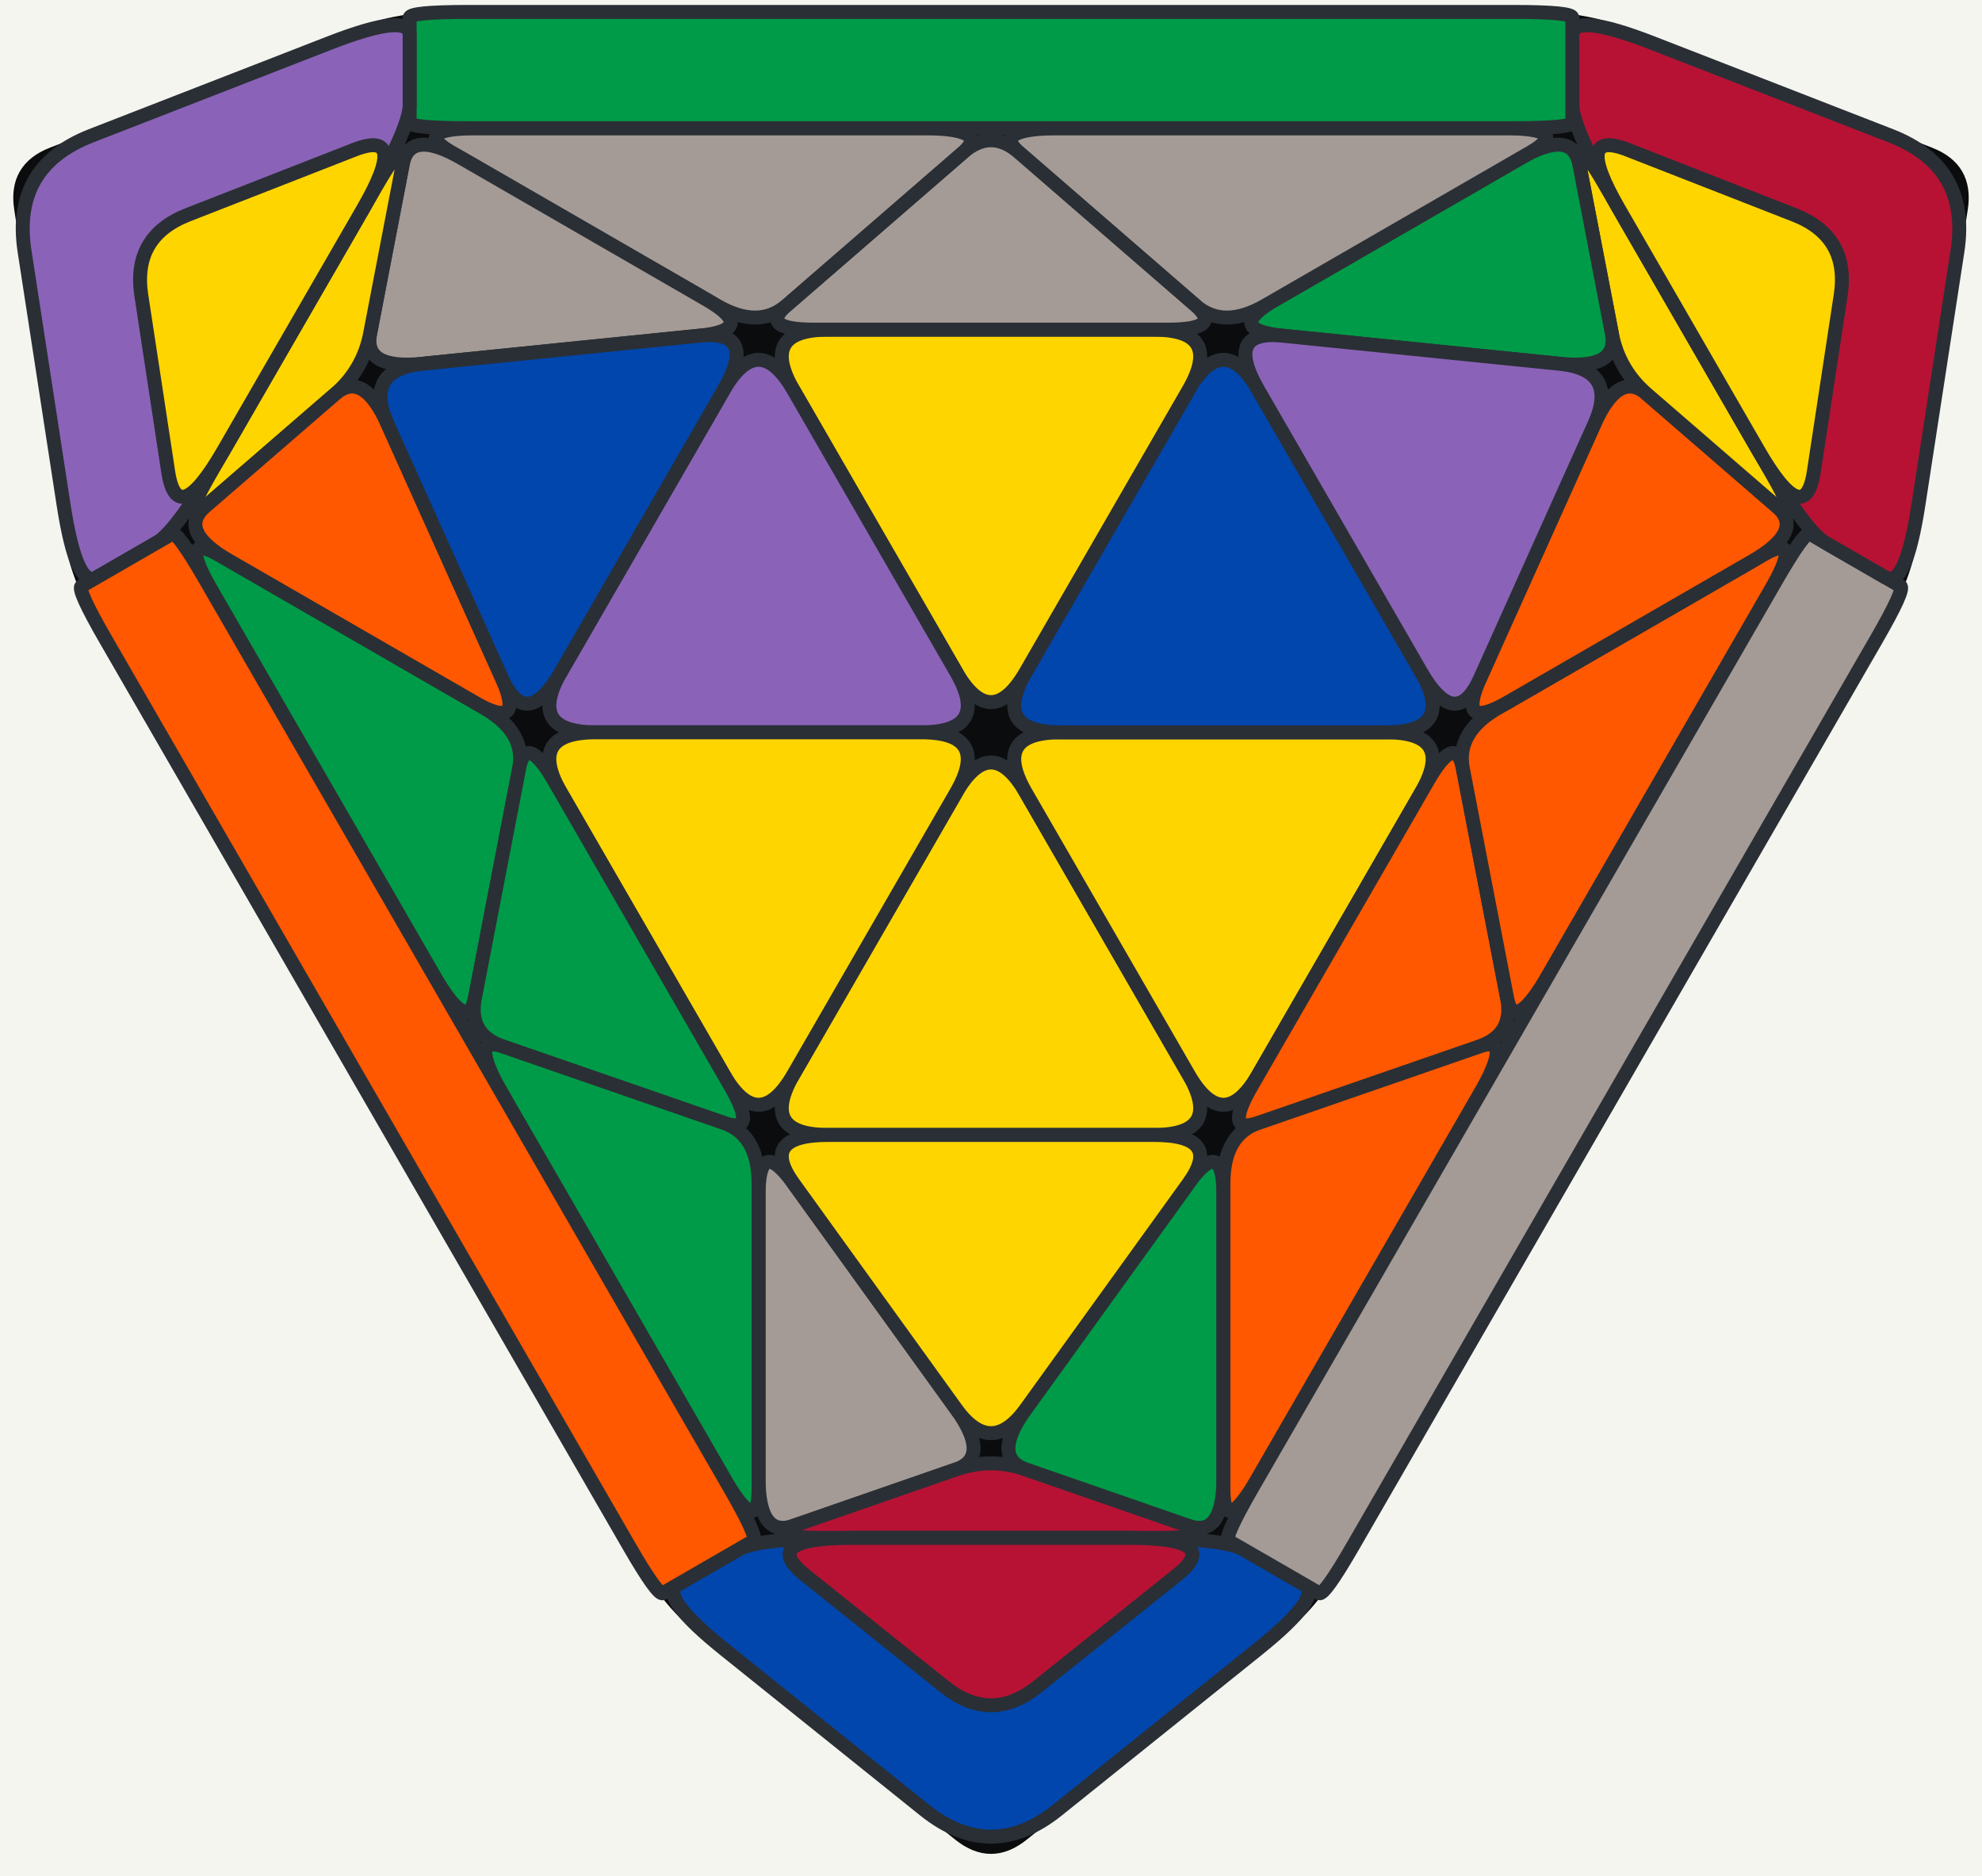
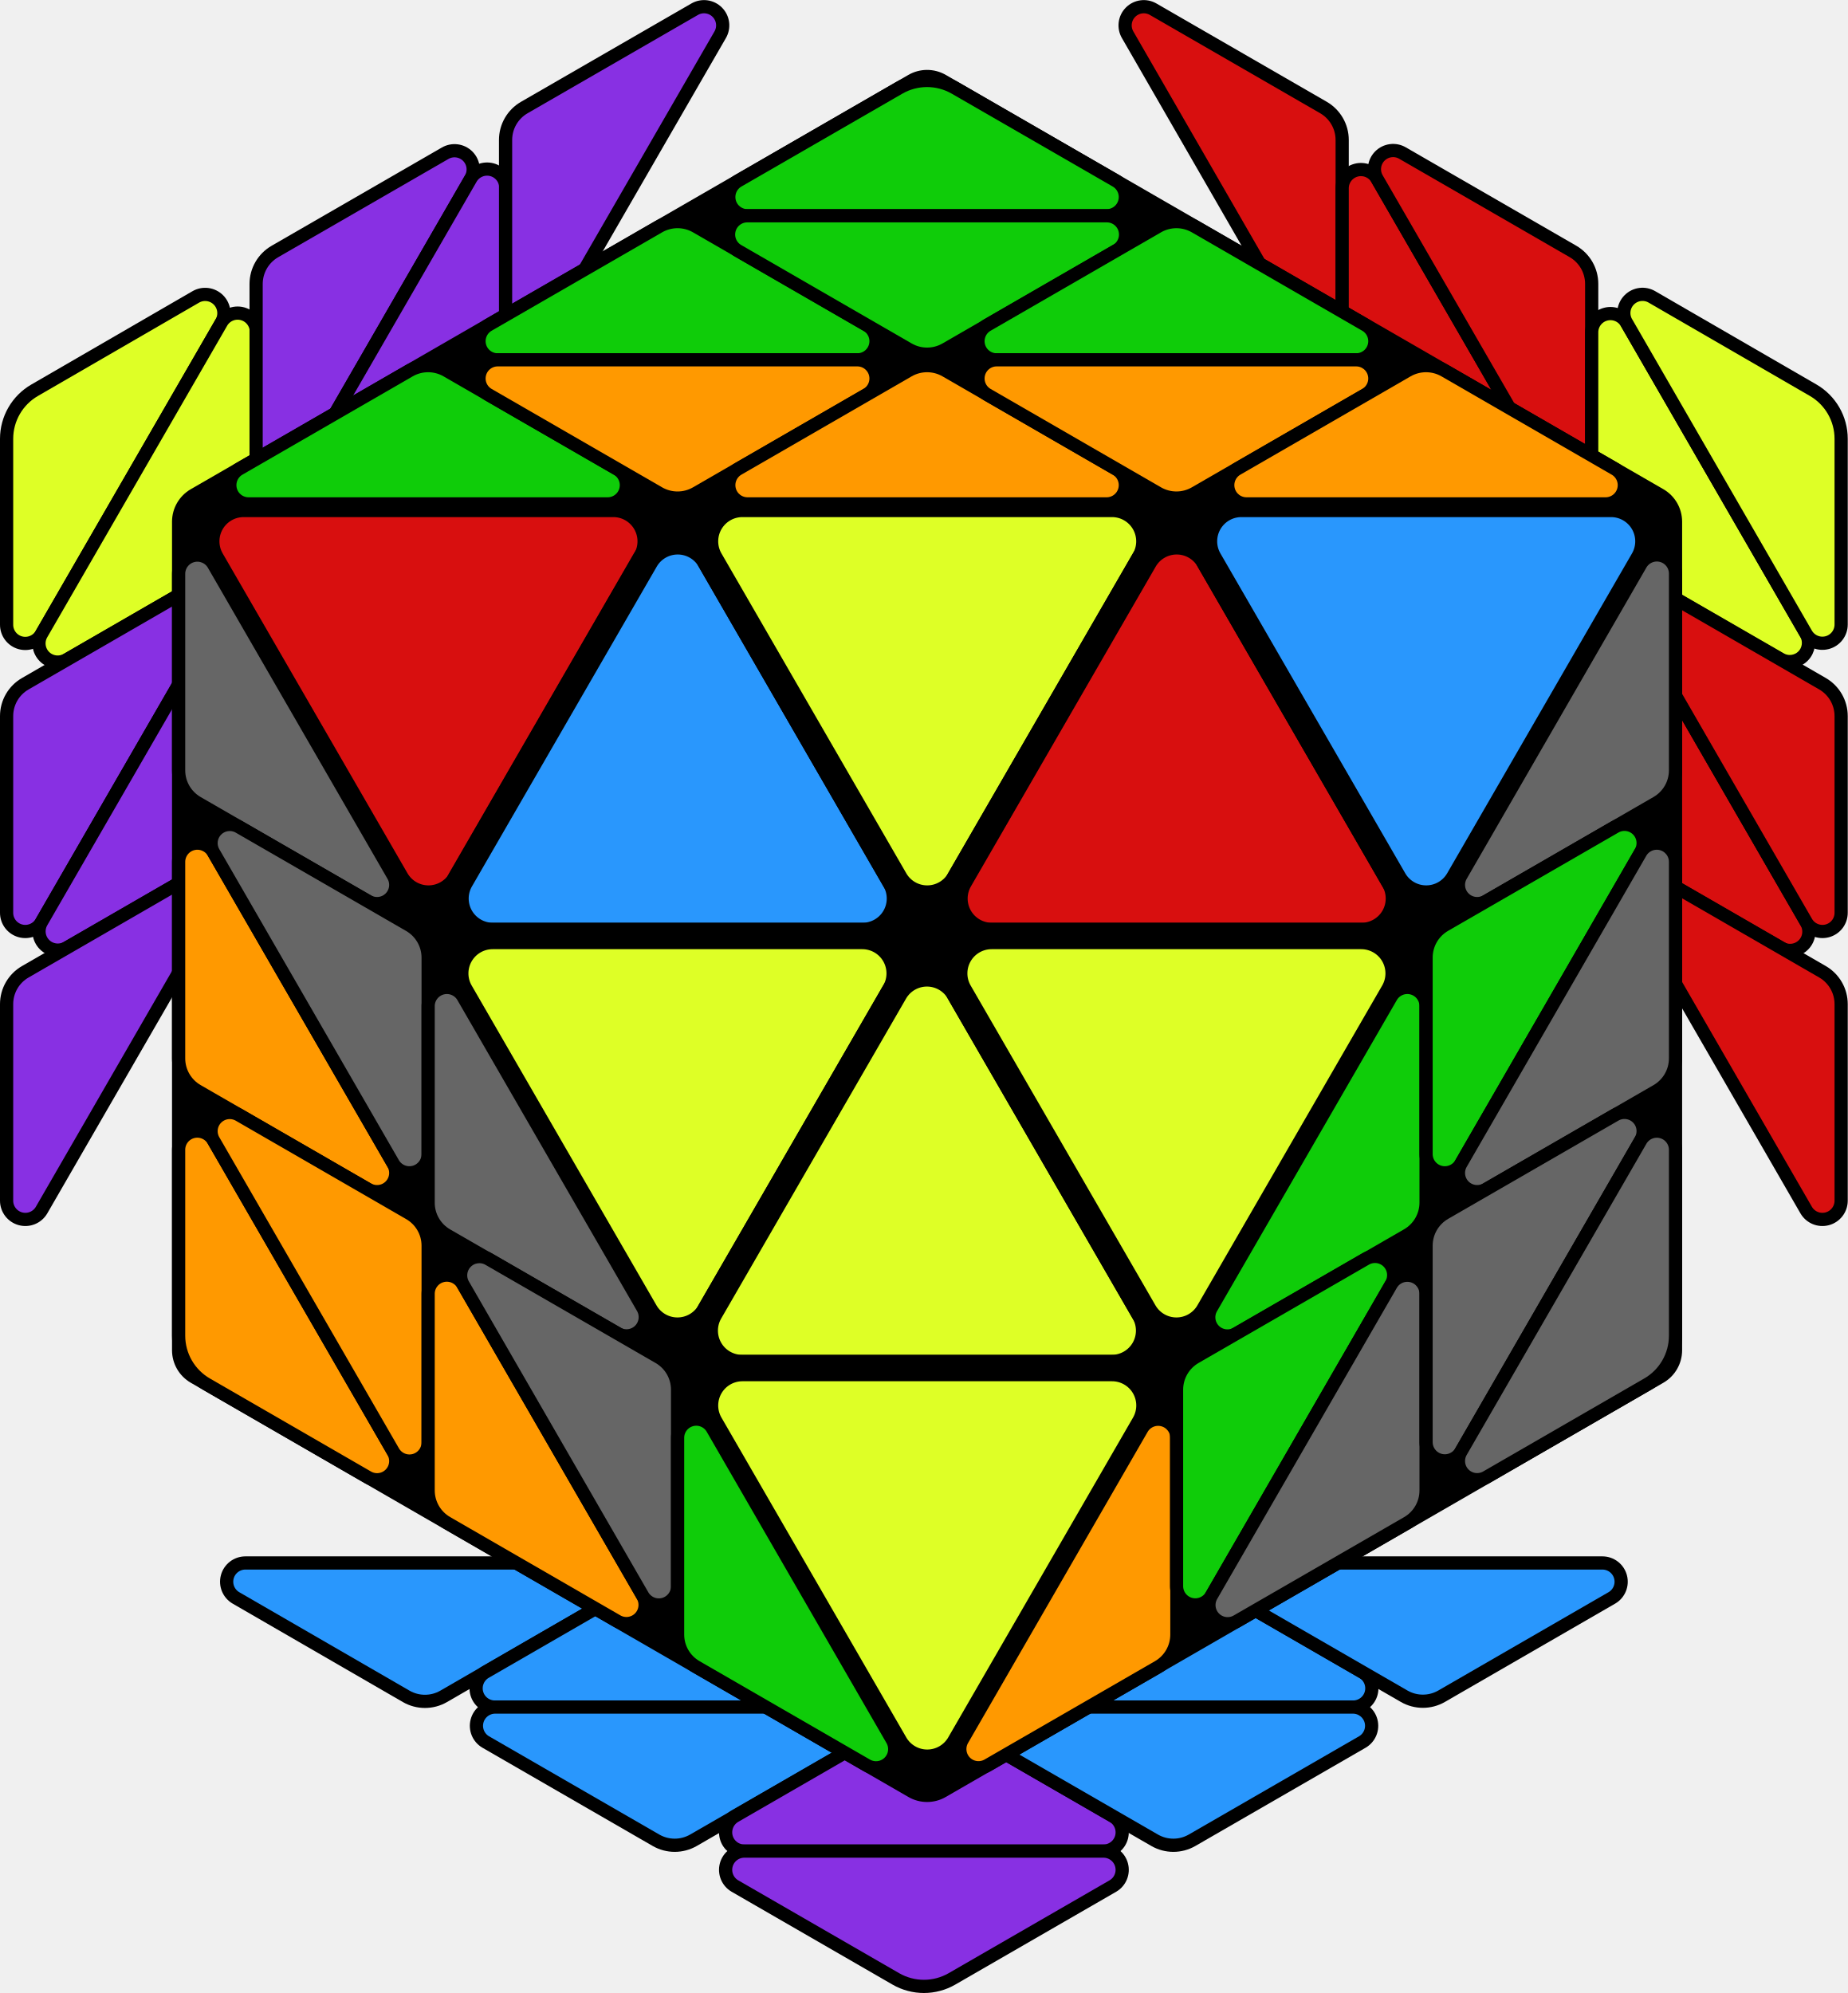
- <svg xmlns="http://www.w3.org/2000/svg" viewBox="-12.79 -9.45 25.58 24.2" role="img" aria-label="TCP B3 Triangle combination and permutation, FTO 2-Look L3T case diagram">
-   <rect x="-14.79" y="-11.45" width="29.58" height="28.2" fill="#f5f5f0" rx="2.5" />
-   <path d="M-3.869 11.491L-0.430 14.251Q0.000 14.596,0.430 14.251L3.869 11.491 L0.430 14.251L3.869 11.491Q4.299 11.146,5.049 9.847L11.052 -0.550 L5.049 9.847L11.052 -0.550Q11.802 -1.850,11.886 -2.395L12.557 -6.753 L11.886 -2.395L12.557 -6.753Q12.641 -7.298,12.127 -7.498L8.017 -9.096 L12.127 -7.498L8.017 -9.096Q7.503 -9.296,6.003 -9.296L-6.003 -9.296 L6.003 -9.296L-6.003 -9.296Q-7.503 -9.296,-8.017 -9.096L-12.127 -7.498 L-8.017 -9.096L-12.127 -7.498Q-12.641 -7.298,-12.557 -6.753L-11.886 -2.395 L-12.557 -6.753L-11.886 -2.395Q-11.802 -1.850,-11.052 -0.550L-5.049 9.847 L-11.052 -0.550L-5.049 9.847Q-4.299 11.146,-3.869 11.491L-0.430 14.251Z" fill="#0b0c0e" stroke="#0b0c0e" stroke-width="0.1" stroke-linejoin="round" />
-   <path d="M-0.450 0.779L-2.550 4.417Q-3.000 5.196,-2.100 5.196L2.100 5.196 L-2.100 5.196L2.100 5.196Q3.000 5.196,2.550 4.417L0.450 0.779 L2.550 4.417L0.450 0.779Q0.000 0.000,-0.450 0.779L-2.550 4.417Z" fill="#ffd500" stroke="#2a2f35" stroke-width="0.18" stroke-linejoin="round" />
-   <path d="M-3.000 5.976L-3.000 9.616Q-3.000 10.396,-2.550 10.240L-0.450 9.512 L-2.550 10.240L-0.450 9.512Q0.000 9.356,-0.450 8.732L-2.550 5.820 L-0.450 8.732L-2.550 5.820Q-3.000 5.196,-3.000 5.976L-3.000 9.616Z" fill="#a49b96" stroke="#2a2f35" stroke-width="0.18" stroke-linejoin="round" />
-   <path d="M-2.100 10.396L2.100 10.396Q3.000 10.396,2.550 10.240L0.450 9.512 L2.550 10.240L0.450 9.512Q0.000 9.356,-0.450 9.512L-2.550 10.240 L-0.450 9.512L-2.550 10.240Q-3.000 10.396,-2.100 10.396L2.100 10.396Z" fill="#b71234" stroke="#2a2f35" stroke-width="0.18" stroke-linejoin="round" />
-   <path d="M3.000 9.616L3.000 5.976Q3.000 5.196,2.550 5.820L0.450 8.732 L2.550 5.820L0.450 8.732Q0.000 9.356,0.450 9.512L2.550 10.240 L0.450 9.512L2.550 10.240Q3.000 10.396,3.000 9.616L3.000 5.976Z" fill="#009b48" stroke="#2a2f35" stroke-width="0.18" stroke-linejoin="round" />
-   <path d="M2.100 5.196L-2.100 5.196Q-3.000 5.196,-2.550 5.820L-0.450 8.732 L-2.550 5.820L-0.450 8.732Q0.000 9.356,0.450 8.732L2.550 5.820 L0.450 8.732L2.550 5.820Q3.000 5.196,2.100 5.196L-2.100 5.196Z" fill="#ffd500" stroke="#2a2f35" stroke-width="0.18" stroke-linejoin="round" />
-   <path d="M0.450 0.779L2.550 4.417Q3.000 5.196,3.450 4.417L5.550 0.779 L3.450 4.417L5.550 0.779Q6.000 0.000,5.100 0.000L0.900 0.000 L5.100 0.000L0.900 0.000Q0.000 0.000,0.450 0.779L2.550 4.417Z" fill="#ffd500" stroke="#2a2f35" stroke-width="0.18" stroke-linejoin="round" />
-   <path d="M3.000 5.820L3.000 9.772Q3.000 10.396,3.450 9.616L6.301 4.678 L3.450 9.616L6.301 4.678Q6.752 3.898,6.301 4.054L3.450 5.040 L6.301 4.054L3.450 5.040Q3.000 5.196,3.000 5.820L3.000 9.772Z" fill="#ff5800" stroke="#2a2f35" stroke-width="0.18" stroke-linejoin="round" />
-   <path d="M5.640 0.624L3.360 4.573Q3.000 5.196,3.450 5.040L6.301 4.054 L3.450 5.040L6.301 4.054Q6.752 3.898,6.661 3.430L6.090 0.468 L6.661 3.430L6.090 0.468Q6.000 0.000,5.640 0.624L3.360 4.573Z" fill="#ff5800" stroke="#2a2f35" stroke-width="0.18" stroke-linejoin="round" />
-   <path d="M6.090 0.468L6.661 3.430Q6.752 3.898,7.202 3.118L10.053 -1.820 L7.202 3.118L10.053 -1.820Q10.503 -2.600,9.963 -2.288L6.540 -0.312 L9.963 -2.288L6.540 -0.312Q6.000 0.000,6.090 0.468L6.661 3.430Z" fill="#ff5800" stroke="#2a2f35" stroke-width="0.18" stroke-linejoin="round" />
-   <path d="M-3.260 10.546L-4.039 10.996Q-4.299 11.146,-3.439 11.836L-0.860 13.906 L-3.439 11.836L-0.860 13.906Q0.000 14.596,0.860 13.906L3.439 11.836 L0.860 13.906L3.439 11.836Q4.299 11.146,4.039 10.996L3.260 10.546 L4.039 10.996L3.260 10.546Q3.000 10.396,1.800 10.396L-1.800 10.396 L1.800 10.396L-1.800 10.396Q-3.000 10.396,-3.260 10.546L-4.039 10.996Z" fill="#0046ad" stroke="#2a2f35" stroke-width="0.18" stroke-linejoin="round" />
-   <path d="M-2.400 10.876L-0.600 12.316Q0.000 12.796,0.600 12.316L2.400 10.876 L0.600 12.316L2.400 10.876Q3.000 10.396,1.800 10.396L-1.800 10.396 L1.800 10.396L-1.800 10.396Q-3.000 10.396,-2.400 10.876L-0.600 12.316Z" fill="#b71234" stroke="#2a2f35" stroke-width="0.18" stroke-linejoin="round" />
-   <path d="M3.065 10.434L4.234 11.109Q4.299 11.146,4.674 10.496L11.427 -1.200 L4.674 10.496L11.427 -1.200Q11.802 -1.850,11.737 -1.887L10.568 -2.562 L11.737 -1.887L10.568 -2.562Q10.503 -2.600,10.128 -1.950L3.375 9.746 L10.128 -1.950L3.375 9.746Q3.000 10.396,3.065 10.434L4.234 11.109Z" fill="#a49b96" stroke="#2a2f35" stroke-width="0.18" stroke-linejoin="round" />
-   <path d="M0.900 0.000L5.100 0.000Q6.000 0.000,5.550 -0.779L3.450 -4.417 L5.550 -0.779L3.450 -4.417Q3.000 -5.196,2.550 -4.417L0.450 -0.779 L2.550 -4.417L0.450 -0.779Q-0.000 -0.000,0.900 0.000L5.100 0.000Z" fill="#0046ad" stroke="#2a2f35" stroke-width="0.18" stroke-linejoin="round" />
-   <path d="M6.675 -0.390L9.828 -2.210Q10.503 -2.600,10.143 -2.912L8.463 -4.366 L10.143 -2.912L8.463 -4.366Q8.103 -4.678,7.787 -3.976L6.315 -0.702 L7.787 -3.976L6.315 -0.702Q6.000 0.000,6.675 -0.390L9.828 -2.210Z" fill="#ff5800" stroke="#2a2f35" stroke-width="0.18" stroke-linejoin="round" />
-   <path d="M10.053 -3.379L7.953 -7.017Q7.503 -7.796,7.593 -7.328L8.013 -5.146 L7.593 -7.328L8.013 -5.146Q8.103 -4.678,8.463 -4.366L10.143 -2.912 L8.463 -4.366L10.143 -2.912Q10.503 -2.600,10.053 -3.379L7.953 -7.017Z" fill="#ffd500" stroke="#2a2f35" stroke-width="0.18" stroke-linejoin="round" />
-   <path d="M6.828 -7.406L3.675 -5.586Q3.000 -5.196,3.765 -5.118L7.337 -4.756 L3.765 -5.118L7.337 -4.756Q8.103 -4.678,8.013 -5.146L7.593 -7.328 L8.013 -5.146L7.593 -7.328Q7.503 -7.796,6.828 -7.406L3.675 -5.586Z" fill="#009b48" stroke="#2a2f35" stroke-width="0.18" stroke-linejoin="round" />
-   <path d="M3.450 -4.417L5.550 -0.779Q6.000 0.000,6.315 -0.702L7.787 -3.976 L6.315 -0.702L7.787 -3.976Q8.103 -4.678,7.337 -4.756L3.765 -5.118 L7.337 -4.756L3.765 -5.118Q3.000 -5.196,3.450 -4.417L5.550 -0.779Z" fill="#8a63b8" stroke="#2a2f35" stroke-width="0.18" stroke-linejoin="round" />
-   <path d="M0.450 -0.779L2.550 -4.417Q3.000 -5.196,2.100 -5.196L-2.100 -5.196 L2.100 -5.196L-2.100 -5.196Q-3.000 -5.196,-2.550 -4.417L-0.450 -0.779 L-2.550 -4.417L-0.450 -0.779Q-0.000 -0.000,0.450 -0.779L2.550 -4.417Z" fill="#ffd500" stroke="#2a2f35" stroke-width="0.18" stroke-linejoin="round" />
-   <path d="M3.540 -5.508L6.963 -7.484Q7.503 -7.796,6.603 -7.796L0.900 -7.796 L6.603 -7.796L0.900 -7.796Q0.000 -7.796,0.360 -7.484L2.640 -5.508 L0.360 -7.484L2.640 -5.508Q3.000 -5.196,3.540 -5.508L6.963 -7.484Z" fill="#a49b96" stroke="#2a2f35" stroke-width="0.18" stroke-linejoin="round" />
-   <path d="M-2.280 -5.196L2.280 -5.196Q3.000 -5.196,2.640 -5.508L0.360 -7.484 L2.640 -5.508L0.360 -7.484Q0.000 -7.796,-0.360 -7.484L-2.640 -5.508 L-0.360 -7.484L-2.640 -5.508Q-3.000 -5.196,-2.280 -5.196L2.280 -5.196Z" fill="#a49b96" stroke="#2a2f35" stroke-width="0.18" stroke-linejoin="round" />
-   <path d="M-2.640 -5.508L-0.360 -7.484Q0.000 -7.796,-0.900 -7.796L-6.603 -7.796 L-0.900 -7.796L-6.603 -7.796Q-7.503 -7.796,-6.963 -7.484L-3.540 -5.508 L-6.963 -7.484L-3.540 -5.508Q-3.000 -5.196,-2.640 -5.508L-0.360 -7.484Z" fill="#a49b96" stroke="#2a2f35" stroke-width="0.18" stroke-linejoin="round" />
-   <path d="M10.763 -2.450L11.543 -2.000Q11.802 -1.850,11.970 -2.940L12.473 -6.208 L11.970 -2.940L12.473 -6.208Q12.641 -7.298,11.613 -7.698L8.531 -8.897 L11.613 -7.698L8.531 -8.897Q7.503 -9.296,7.503 -8.996L7.503 -8.096 L7.503 -8.996L7.503 -8.096Q7.503 -7.796,8.103 -6.757L9.903 -3.639 L8.103 -6.757L9.903 -3.639Q10.503 -2.600,10.763 -2.450L11.543 -2.000Z" fill="#b71234" stroke="#2a2f35" stroke-width="0.18" stroke-linejoin="round" />
-   <path d="M10.619 -3.360L10.966 -5.638Q11.082 -6.398,10.366 -6.678L8.219 -7.517 L10.366 -6.678L8.219 -7.517Q7.503 -7.796,8.103 -6.757L9.903 -3.639 L8.103 -6.757L9.903 -3.639Q10.503 -2.600,10.619 -3.360L10.966 -5.638Z" fill="#ffd500" stroke="#2a2f35" stroke-width="0.18" stroke-linejoin="round" />
-   <path d="M7.503 -7.871L7.503 -9.221Q7.503 -9.296,6.753 -9.296L-6.753 -9.296 L6.753 -9.296L-6.753 -9.296Q-7.503 -9.296,-7.503 -9.221L-7.503 -7.871 L-7.503 -9.221L-7.503 -7.871Q-7.503 -7.796,-6.753 -7.796L6.753 -7.796 L-6.753 -7.796L6.753 -7.796Q7.503 -7.796,7.503 -7.871L7.503 -9.221Z" fill="#009b48" stroke="#2a2f35" stroke-width="0.18" stroke-linejoin="round" />
-   <path d="M-0.450 -0.779L-2.550 -4.417Q-3.000 -5.196,-3.450 -4.417L-5.550 -0.779 L-3.450 -4.417L-5.550 -0.779Q-6.000 0.000,-5.100 0.000L-0.900 0.000 L-5.100 0.000L-0.900 0.000Q0.000 0.000,-0.450 -0.779L-2.550 -4.417Z" fill="#8a63b8" stroke="#2a2f35" stroke-width="0.18" stroke-linejoin="round" />
-   <path d="M-3.675 -5.586L-6.828 -7.406Q-7.503 -7.796,-7.593 -7.328L-8.013 -5.146 L-7.593 -7.328L-8.013 -5.146Q-8.103 -4.678,-7.337 -4.756L-3.765 -5.118 L-7.337 -4.756L-3.765 -5.118Q-3.000 -5.196,-3.675 -5.586L-6.828 -7.406Z" fill="#a49b96" stroke="#2a2f35" stroke-width="0.18" stroke-linejoin="round" />
-   <path d="M-7.953 -7.017L-10.053 -3.379Q-10.503 -2.600,-10.143 -2.912L-8.463 -4.366 L-10.143 -2.912L-8.463 -4.366Q-8.103 -4.678,-8.013 -5.146L-7.593 -7.328 L-8.013 -5.146L-7.593 -7.328Q-7.503 -7.796,-7.953 -7.017L-10.053 -3.379Z" fill="#ffd500" stroke="#2a2f35" stroke-width="0.18" stroke-linejoin="round" />
-   <path d="M-9.828 -2.210L-6.675 -0.390Q-6.000 0.000,-6.315 -0.702L-7.787 -3.976 L-6.315 -0.702L-7.787 -3.976Q-8.103 -4.678,-8.463 -4.366L-10.143 -2.912 L-8.463 -4.366L-10.143 -2.912Q-10.503 -2.600,-9.828 -2.210L-6.675 -0.390Z" fill="#ff5800" stroke="#2a2f35" stroke-width="0.18" stroke-linejoin="round" />
-   <path d="M-5.550 -0.779L-3.450 -4.417Q-3.000 -5.196,-3.765 -5.118L-7.337 -4.756 L-3.765 -5.118L-7.337 -4.756Q-8.103 -4.678,-7.787 -3.976L-6.315 -0.702 L-7.787 -3.976L-6.315 -0.702Q-6.000 0.000,-5.550 -0.779L-3.450 -4.417Z" fill="#0046ad" stroke="#2a2f35" stroke-width="0.18" stroke-linejoin="round" />
-   <path d="M-0.900 0.000L-5.100 0.000Q-6.000 0.000,-5.550 0.779L-3.450 4.417 L-5.550 0.779L-3.450 4.417Q-3.000 5.196,-2.550 4.417L-0.450 0.779 L-2.550 4.417L-0.450 0.779Q0.000 0.000,-0.900 0.000L-5.100 0.000Z" fill="#ffd500" stroke="#2a2f35" stroke-width="0.18" stroke-linejoin="round" />
-   <path d="M-6.540 -0.312L-9.963 -2.288Q-10.503 -2.600,-10.053 -1.820L-7.202 3.118 L-10.053 -1.820L-7.202 3.118Q-6.752 3.898,-6.661 3.430L-6.090 0.468 L-6.661 3.430L-6.090 0.468Q-6.000 0.000,-6.540 -0.312L-9.963 -2.288Z" fill="#009b48" stroke="#2a2f35" stroke-width="0.18" stroke-linejoin="round" />
-   <path d="M-3.360 4.573L-5.640 0.624Q-6.000 0.000,-6.090 0.468L-6.661 3.430 L-6.090 0.468L-6.661 3.430Q-6.752 3.898,-6.301 4.054L-3.450 5.040 L-6.301 4.054L-3.450 5.040Q-3.000 5.196,-3.360 4.573L-5.640 0.624Z" fill="#009b48" stroke="#2a2f35" stroke-width="0.18" stroke-linejoin="round" />
-   <path d="M-3.450 5.040L-6.301 4.054Q-6.752 3.898,-6.301 4.678L-3.450 9.616 L-6.301 4.678L-3.450 9.616Q-3.000 10.396,-3.000 9.772L-3.000 5.820 L-3.000 9.772L-3.000 5.820Q-3.000 5.196,-3.450 5.040L-6.301 4.054Z" fill="#009b48" stroke="#2a2f35" stroke-width="0.18" stroke-linejoin="round" />
-   <path d="M-7.503 -8.096L-7.503 -8.996Q-7.503 -9.296,-8.531 -8.897L-11.613 -7.698 L-8.531 -8.897L-11.613 -7.698Q-12.641 -7.298,-12.473 -6.208L-11.970 -2.940 L-12.473 -6.208L-11.970 -2.940Q-11.802 -1.850,-11.543 -2.000L-10.763 -2.450 L-11.543 -2.000L-10.763 -2.450Q-10.503 -2.600,-9.903 -3.639L-8.103 -6.757 L-9.903 -3.639L-8.103 -6.757Q-7.503 -7.796,-7.503 -8.096L-7.503 -8.996Z" fill="#8a63b8" stroke="#2a2f35" stroke-width="0.18" stroke-linejoin="round" />
-   <path d="M-8.219 -7.517L-10.366 -6.678Q-11.082 -6.398,-10.966 -5.638L-10.619 -3.360 L-10.966 -5.638L-10.619 -3.360Q-10.503 -2.600,-9.903 -3.639L-8.103 -6.757 L-9.903 -3.639L-8.103 -6.757Q-7.503 -7.796,-8.219 -7.517L-10.366 -6.678Z" fill="#ffd500" stroke="#2a2f35" stroke-width="0.18" stroke-linejoin="round" />
-   <path d="M-10.568 -2.562L-11.737 -1.887Q-11.802 -1.850,-11.427 -1.200L-4.674 10.496 L-11.427 -1.200L-4.674 10.496Q-4.299 11.146,-4.234 11.109L-3.065 10.434 L-4.234 11.109L-3.065 10.434Q-3.000 10.396,-3.375 9.746L-10.128 -1.950 L-3.375 9.746L-10.128 -1.950Q-10.503 -2.600,-10.568 -2.562L-11.737 -1.887Z" fill="#ff5800" stroke="#2a2f35" stroke-width="0.18" stroke-linejoin="round" />
+ <svg xmlns="http://www.w3.org/2000/svg" viewBox="0 0 279.92 301.94" role="img">
+   <path d="M91.59,236.79H37.16a2.84,2.84,0,0,0-1.42,5.29L61.54,257a5.68,5.68,0,0,0,5.67,0L93,242.08A2.84,2.84,0,0,0,91.59,236.79Z" fill="#2997fd" stroke="#000000" stroke-width="2" stroke-linejoin="round" />
+   <path d="M75,258.62h54.43a2.84,2.84,0,0,0,1.42-5.29L105,238.43a5.68,5.68,0,0,0-5.67,0l-25.8,14.9A2.84,2.84,0,0,0,75,258.62Z" fill="#2997fd" stroke="#000000" stroke-width="2" stroke-linejoin="round" />
+   <path d="M167.18,236.79H112.75a2.84,2.84,0,0,0-1.42,5.29l25.8,14.9a5.68,5.68,0,0,0,5.67,0l25.8-14.9A2.84,2.84,0,0,0,167.18,236.79Z" fill="#2997fd" stroke="#000000" stroke-width="2" stroke-linejoin="round" />
+   <path d="M150.54,258.62H205a2.84,2.84,0,0,0,1.42-5.29l-25.8-14.9a5.68,5.68,0,0,0-5.67,0l-25.8,14.9A2.84,2.84,0,0,0,150.54,258.62Z" fill="#2997fd" stroke="#000000" stroke-width="2" stroke-linejoin="round" />
+   <path d="M242.77,236.79H188.34a2.84,2.84,0,0,0-1.42,5.29l25.8,14.9a5.68,5.68,0,0,0,5.67,0l25.8-14.9A2.84,2.84,0,0,0,242.77,236.79Z" fill="#2997fd" stroke="#000000" stroke-width="2" stroke-linejoin="round" />
+   <path d="M129.38,258.62H75a2.84,2.84,0,0,0-1.42,5.29l25.8,14.89a5.68,5.68,0,0,0,5.67,0l25.8-14.89A2.84,2.84,0,0,0,129.38,258.62Z" fill="#2997fd" stroke="#000000" stroke-width="2" stroke-linejoin="round" />
+   <path d="M112.75,280.44h54.43a2.84,2.84,0,0,0,1.42-5.29l-25.8-14.9a5.68,5.68,0,0,0-5.67,0l-25.8,14.9A2.84,2.84,0,0,0,112.75,280.44Z" fill="#8830e3" stroke="#000000" stroke-width="2" stroke-linejoin="round" />
+   <path d="M205,258.62H150.54a2.84,2.84,0,0,0-1.42,5.29l25.8,14.89a5.68,5.68,0,0,0,5.67,0l25.8-14.89A2.84,2.84,0,0,0,205,258.62Z" fill="#2997fd" stroke="#000000" stroke-width="2" stroke-linejoin="round" />
+   <path d="M167.18,280.44H112.75a2.84,2.84,0,0,0-1.42,5.29l24.38,14.07a8.51,8.51,0,0,0,8.51,0l24.38-14.07A2.84,2.84,0,0,0,167.18,280.44Z" fill="#8830e3" stroke="#000000" stroke-width="2" stroke-linejoin="round" />
+   <path d="M6.29,96.05,33.51,48.91A2.84,2.84,0,0,0,29.63,45L5.25,59.12A8.5,8.5,0,0,0,1,66.48V94.64A2.83,2.83,0,0,0,6.29,96.05Z" fill="#deff26" stroke="#000000" stroke-width="2" stroke-linejoin="round" />
+   <path d="M33.51,48.91,6.29,96.05a2.83,2.83,0,0,0,3.87,3.87L36,85a5.67,5.67,0,0,0,2.84-4.91V50.33A2.84,2.84,0,0,0,33.51,48.91Z" fill="#deff26" stroke="#000000" stroke-width="2" stroke-linejoin="round" />
+   <path d="M44.09,74.23,71.3,27.09a2.83,2.83,0,0,0-3.87-3.87L41.63,38.11A5.69,5.69,0,0,0,38.8,43V72.81A2.84,2.84,0,0,0,44.09,74.23Z" fill="#8830e3" stroke="#000000" stroke-width="2" stroke-linejoin="round" />
+   <path d="M71.3,27.09,44.09,74.23A2.83,2.83,0,0,0,48,78.1l25.8-14.89a5.69,5.69,0,0,0,2.83-4.91V28.51A2.84,2.84,0,0,0,71.3,27.09Z" fill="#8830e3" stroke="#000000" stroke-width="2" stroke-linejoin="round" />
+   <path d="M81.88,52.41,109.1,5.27a2.83,2.83,0,0,0-3.87-3.87L79.43,16.29a5.67,5.67,0,0,0-2.84,4.91V51A2.84,2.84,0,0,0,81.88,52.41Z" fill="#8830e3" stroke="#000000" stroke-width="2" stroke-linejoin="round" />
+   <path d="M6.29,139.69,33.51,92.55a2.84,2.84,0,0,0-3.88-3.87L3.84,103.58A5.65,5.65,0,0,0,1,108.49v29.79A2.83,2.83,0,0,0,6.29,139.69Z" fill="#8830e3" stroke="#000000" stroke-width="2" stroke-linejoin="round" />
+   <path d="M33.51,92.55,6.29,139.69a2.84,2.84,0,0,0,3.87,3.88L36,128.67a5.65,5.65,0,0,0,2.84-4.91V94A2.84,2.84,0,0,0,33.51,92.55Z" fill="#8830e3" stroke="#000000" stroke-width="2" stroke-linejoin="round" />
+   <path d="M44.09,117.87,71.3,70.73a2.83,2.83,0,0,0-3.87-3.87L41.63,81.75a5.69,5.69,0,0,0-2.83,4.91v29.79A2.84,2.84,0,0,0,44.09,117.87Z" fill="#8830e3" stroke="#000000" stroke-width="2" stroke-linejoin="round" />
+   <path d="M6.29,183.34,33.51,136.2a2.84,2.84,0,0,0-3.88-3.88L3.84,147.22A5.65,5.65,0,0,0,1,152.13v29.79A2.84,2.84,0,0,0,6.29,183.34Z" fill="#8830e3" stroke="#000000" stroke-width="2" stroke-linejoin="round" />
+   <path d="M170.83,5.27,198,52.41A2.84,2.84,0,0,0,203.33,51V21.2a5.68,5.68,0,0,0-2.83-4.91L174.7,1.4A2.83,2.83,0,0,0,170.83,5.27Z" fill="#d80f0f" stroke="#000000" stroke-width="2" stroke-linejoin="round" />
+   <path d="M235.84,74.23,208.62,27.09a2.84,2.84,0,0,0-5.29,1.42V58.3a5.68,5.68,0,0,0,2.84,4.91L232,78.1A2.83,2.83,0,0,0,235.84,74.23Z" fill="#d80f0f" stroke="#000000" stroke-width="2" stroke-linejoin="round" />
+   <path d="M208.62,27.09l27.22,47.14a2.84,2.84,0,0,0,5.29-1.42V43a5.68,5.68,0,0,0-2.84-4.91l-25.8-14.89A2.83,2.83,0,0,0,208.62,27.09Z" fill="#d80f0f" stroke="#000000" stroke-width="2" stroke-linejoin="round" />
+   <path d="M273.63,96.05,246.42,48.91a2.84,2.84,0,0,0-5.29,1.42V80.12A5.68,5.68,0,0,0,244,85l25.8,14.89A2.83,2.83,0,0,0,273.63,96.05Z" fill="#deff26" stroke="#000000" stroke-width="2" stroke-linejoin="round" />
+   <path d="M246.42,48.91l27.21,47.14a2.84,2.84,0,0,0,5.29-1.42V66.48a8.51,8.51,0,0,0-4.25-7.37L250.29,45A2.83,2.83,0,0,0,246.42,48.91Z" fill="#deff26" stroke="#000000" stroke-width="2" stroke-linejoin="round" />
+   <path d="M208.62,70.73l27.22,47.14a2.84,2.84,0,0,0,5.29-1.42V86.66a5.68,5.68,0,0,0-2.84-4.91l-25.8-14.89A2.83,2.83,0,0,0,208.62,70.73Z" fill="#d80f0f" stroke="#000000" stroke-width="2" stroke-linejoin="round" />
+   <path d="M273.63,139.69,246.42,92.55A2.84,2.84,0,0,0,241.13,94v29.79a5.67,5.67,0,0,0,2.83,4.91l25.8,14.9A2.84,2.84,0,0,0,273.63,139.69Z" fill="#d80f0f" stroke="#000000" stroke-width="2" stroke-linejoin="round" />
+   <path d="M246.42,92.55l27.21,47.14a2.83,2.83,0,0,0,5.29-1.41V108.49a5.67,5.67,0,0,0-2.83-4.91l-25.8-14.9A2.83,2.83,0,0,0,246.42,92.55Z" fill="#d80f0f" stroke="#000000" stroke-width="2" stroke-linejoin="round" />
+   <path d="M246.42,136.2l27.21,47.14a2.84,2.84,0,0,0,5.29-1.42V152.13a5.67,5.67,0,0,0-2.83-4.91l-25.8-14.9A2.84,2.84,0,0,0,246.42,136.2Z" fill="#d80f0f" stroke="#000000" stroke-width="2" stroke-linejoin="round" />
+   <path d="M137.61,11.35,28.89,74.12A5.69,5.69,0,0,0,26.06,79V204.57a5.69,5.69,0,0,0,2.83,4.91l108.72,62.76a5.64,5.64,0,0,0,5.67,0L252,209.48a5.69,5.69,0,0,0,2.83-4.91V79A5.69,5.69,0,0,0,252,74.12L143.28,11.35A5.68,5.68,0,0,0,137.61,11.35Z" fill="#000000" />
+   <path d="M92.83,76.34H36.88A5.67,5.67,0,0,0,32,84.84l28,48.46a5.67,5.67,0,0,0,9.82,0l28-48.46A5.67,5.67,0,0,0,92.83,76.34Z" fill="#ffffff" stroke="#000000" stroke-width="4" stroke-linejoin="round" />
+   <path d="M74.67,141.8h56a5.67,5.67,0,0,0,4.91-8.5l-28-48.46a5.67,5.67,0,0,0-9.82,0l-28,48.46A5.67,5.67,0,0,0,74.67,141.8Z" fill="#ffffff" stroke="#000000" stroke-width="4" stroke-linejoin="round" />
+   <path d="M168.42,76.34H112.47a5.67,5.67,0,0,0-4.91,8.5l28,48.46a5.66,5.66,0,0,0,9.81,0l28-48.46A5.67,5.67,0,0,0,168.42,76.34Z" fill="#ffffff" stroke="#000000" stroke-width="4" stroke-linejoin="round" />
+   <path d="M150.26,141.8h56a5.67,5.67,0,0,0,4.91-8.5l-28-48.46a5.67,5.67,0,0,0-9.82,0l-28,48.46A5.67,5.67,0,0,0,150.26,141.8Z" fill="#ffffff" stroke="#000000" stroke-width="4" stroke-linejoin="round" />
+   <path d="M244,76.34H188.06a5.67,5.67,0,0,0-4.91,8.5l28,48.46a5.67,5.67,0,0,0,9.82,0l28-48.46A5.67,5.67,0,0,0,244,76.34Z" fill="#ffffff" stroke="#000000" stroke-width="4" stroke-linejoin="round" />
+   <path d="M130.63,141.8h-56a5.67,5.67,0,0,0-4.91,8.5l28,48.46a5.67,5.67,0,0,0,9.82,0l28-48.46A5.67,5.67,0,0,0,130.63,141.8Z" fill="#ffffff" stroke="#000000" stroke-width="4" stroke-linejoin="round" />
+   <path d="M112.47,207.26h55.95a5.67,5.67,0,0,0,4.91-8.5l-28-48.46a5.66,5.66,0,0,0-9.81,0l-28,48.46A5.67,5.67,0,0,0,112.47,207.26Z" fill="#ffffff" stroke="#000000" stroke-width="4" stroke-linejoin="round" />
+   <path d="M206.22,141.8h-56a5.67,5.67,0,0,0-4.91,8.5l28,48.46a5.67,5.67,0,0,0,9.82,0l28-48.46A5.67,5.67,0,0,0,206.22,141.8Z" fill="#ffffff" stroke="#000000" stroke-width="4" stroke-linejoin="round" />
+   <path d="M168.42,207.26H112.47a5.67,5.67,0,0,0-4.91,8.5l28,48.46a5.67,5.67,0,0,0,9.82,0l28-48.46A5.67,5.67,0,0,0,168.42,207.26Z" fill="#ffffff" stroke="#000000" stroke-width="4" stroke-linejoin="round" />
+   <path d="M92.83,76.34H36.88A5.67,5.67,0,0,0,32,84.84l28,48.46a5.67,5.67,0,0,0,9.82,0l28-48.46A5.67,5.67,0,0,0,92.83,76.34Z" fill="#d80f0f" stroke="#000000" stroke-width="4" stroke-linejoin="round" />
+   <path d="M74.67,141.8h56a5.67,5.67,0,0,0,4.91-8.5l-28-48.46a5.67,5.67,0,0,0-9.82,0l-28,48.46A5.67,5.67,0,0,0,74.67,141.8Z" fill="#2997fd" stroke="#000000" stroke-width="4" stroke-linejoin="round" />
+   <path d="M168.42,76.34H112.47a5.67,5.67,0,0,0-4.91,8.5l28,48.46a5.66,5.66,0,0,0,9.81,0l28-48.46A5.67,5.67,0,0,0,168.42,76.34Z" fill="#deff26" stroke="#000000" stroke-width="4" stroke-linejoin="round" />
+   <path d="M150.26,141.8h56a5.67,5.67,0,0,0,4.91-8.5l-28-48.46a5.67,5.67,0,0,0-9.82,0l-28,48.46A5.67,5.67,0,0,0,150.26,141.8Z" fill="#d80f0f" stroke="#000000" stroke-width="4" stroke-linejoin="round" />
+   <path d="M244,76.34H188.06a5.67,5.67,0,0,0-4.91,8.5l28,48.46a5.67,5.67,0,0,0,9.82,0l28-48.46A5.67,5.67,0,0,0,244,76.34Z" fill="#2997fd" stroke="#000000" stroke-width="4" stroke-linejoin="round" />
+   <path d="M130.63,141.8h-56a5.67,5.67,0,0,0-4.91,8.5l28,48.46a5.67,5.67,0,0,0,9.82,0l28-48.46A5.67,5.67,0,0,0,130.63,141.8Z" fill="#deff26" stroke="#000000" stroke-width="4" stroke-linejoin="round" />
+   <path d="M112.47,207.26h55.95a5.67,5.67,0,0,0,4.91-8.5l-28-48.46a5.66,5.66,0,0,0-9.81,0l-28,48.46A5.67,5.67,0,0,0,112.47,207.26Z" fill="#deff26" stroke="#000000" stroke-width="4" stroke-linejoin="round" />
+   <path d="M206.22,141.8h-56a5.67,5.67,0,0,0-4.91,8.5l28,48.46a5.67,5.67,0,0,0,9.82,0l28-48.46A5.67,5.67,0,0,0,206.22,141.8Z" fill="#deff26" stroke="#000000" stroke-width="4" stroke-linejoin="round" />
+   <path d="M168.42,207.26H112.47a5.67,5.67,0,0,0-4.91,8.5l28,48.46a5.67,5.67,0,0,0,9.82,0l28-48.46A5.67,5.67,0,0,0,168.42,207.26Z" fill="#deff26" stroke="#000000" stroke-width="4" stroke-linejoin="round" />
+   <path d="M113.23,32.69h54.43a2.84,2.84,0,0,0,1.42-5.29L144.69,13.33a8.49,8.49,0,0,0-8.5,0L111.81,27.4A2.84,2.84,0,0,0,113.23,32.69Z" fill="#0fcc09" stroke="#000000" stroke-width="2" stroke-linejoin="round" />
+   <path d="M75.43,54.52h54.44a2.83,2.83,0,0,0,1.41-5.29l-25.8-14.9a5.68,5.68,0,0,0-5.67,0L74,49.23A2.83,2.83,0,0,0,75.43,54.52Z" fill="#0fcc09" stroke="#000000" stroke-width="2" stroke-linejoin="round" />
+   <path d="M167.66,32.69H113.23A2.84,2.84,0,0,0,111.81,38l25.8,14.9a5.68,5.68,0,0,0,5.67,0L169.08,38A2.84,2.84,0,0,0,167.66,32.69Z" fill="#0fcc09" stroke="#000000" stroke-width="2" stroke-linejoin="round" />
+   <path d="M151,54.52h54.44a2.83,2.83,0,0,0,1.41-5.29l-25.8-14.9a5.67,5.67,0,0,0-5.66,0l-25.8,14.9A2.83,2.83,0,0,0,151,54.52Z" fill="#0fcc09" stroke="#000000" stroke-width="2" stroke-linejoin="round" />
+   <path d="M37.64,76.34H92.07a2.84,2.84,0,0,0,1.42-5.29l-25.8-14.9a5.68,5.68,0,0,0-5.67,0l-25.8,14.9A2.84,2.84,0,0,0,37.64,76.34Z" fill="#0fcc09" stroke="#000000" stroke-width="2" stroke-linejoin="round" />
+   <path d="M129.87,54.51H75.43A2.83,2.83,0,0,0,74,59.8L99.81,74.7a5.68,5.68,0,0,0,5.67,0l25.8-14.9A2.83,2.83,0,0,0,129.87,54.51Z" fill="#ff9900" stroke="#000000" stroke-width="2" stroke-linejoin="round" />
+   <path d="M113.23,76.34h54.43a2.84,2.84,0,0,0,1.42-5.29l-25.8-14.9a5.68,5.68,0,0,0-5.67,0l-25.8,14.9A2.84,2.84,0,0,0,113.23,76.34Z" fill="#ff9900" stroke="#000000" stroke-width="2" stroke-linejoin="round" />
+   <path d="M205.46,54.51H151a2.83,2.83,0,0,0-1.41,5.29l25.8,14.9a5.67,5.67,0,0,0,5.66,0l25.8-14.9A2.83,2.83,0,0,0,205.46,54.51Z" fill="#ff9900" stroke="#000000" stroke-width="2" stroke-linejoin="round" />
+   <path d="M188.82,76.34h54.43a2.84,2.84,0,0,0,1.42-5.29l-25.8-14.9a5.68,5.68,0,0,0-5.67,0l-25.8,14.9A2.84,2.84,0,0,0,188.82,76.34Z" fill="#ff9900" stroke="#000000" stroke-width="2" stroke-linejoin="round" />
+   <path d="M248.54,85.5l-27.21,47.14a2.83,2.83,0,0,0,3.87,3.87l25.8-14.9a5.67,5.67,0,0,0,2.83-4.91V86.91A2.83,2.83,0,0,0,248.54,85.5Z" fill="#666666" stroke="#000000" stroke-width="2" stroke-linejoin="round" />
+   <path d="M210.75,151,183.53,198.1A2.83,2.83,0,0,0,187.4,202l25.8-14.89a5.68,5.68,0,0,0,2.84-4.91V152.38A2.84,2.84,0,0,0,210.75,151Z" fill="#0fcc09" stroke="#000000" stroke-width="2" stroke-linejoin="round" />
+   <path d="M221.33,176.28l27.21-47.14a2.83,2.83,0,0,0-3.87-3.87l-25.8,14.89a5.68,5.68,0,0,0-2.83,4.91v29.79A2.84,2.84,0,0,0,221.33,176.28Z" fill="#0fcc09" stroke="#000000" stroke-width="2" stroke-linejoin="round" />
+   <path d="M248.54,129.14l-27.21,47.14a2.83,2.83,0,0,0,3.87,3.87L251,165.26a5.69,5.69,0,0,0,2.83-4.91V130.56A2.84,2.84,0,0,0,248.54,129.14Z" fill="#666666" stroke="#000000" stroke-width="2" stroke-linejoin="round" />
+   <path d="M173,216.42l-27.21,47.14a2.83,2.83,0,0,0,3.87,3.87l25.8-14.89a5.67,5.67,0,0,0,2.83-4.91V217.84A2.84,2.84,0,0,0,173,216.42Z" fill="#ff9900" stroke="#000000" stroke-width="2" stroke-linejoin="round" />
+   <path d="M183.53,241.74l27.22-47.14a2.83,2.83,0,0,0-3.87-3.87l-25.8,14.89a5.68,5.68,0,0,0-2.84,4.91v29.79A2.84,2.84,0,0,0,183.53,241.74Z" fill="#0fcc09" stroke="#000000" stroke-width="2" stroke-linejoin="round" />
+   <path d="M210.75,194.6l-27.22,47.14a2.83,2.83,0,0,0,3.87,3.87l25.8-14.89a5.67,5.67,0,0,0,2.84-4.91V196A2.84,2.84,0,0,0,210.75,194.6Z" fill="#666666" stroke="#000000" stroke-width="2" stroke-linejoin="round" />
+   <path d="M221.33,219.92l27.21-47.14a2.83,2.83,0,0,0-3.87-3.87l-25.8,14.89a5.69,5.69,0,0,0-2.83,4.91V218.5A2.84,2.84,0,0,0,221.33,219.92Z" fill="#666666" stroke="#000000" stroke-width="2" stroke-linejoin="round" />
+   <path d="M248.55,172.78l-27.22,47.14a2.83,2.83,0,0,0,3.87,3.87l24.38-14.08a8.48,8.48,0,0,0,4.25-7.36V174.2A2.83,2.83,0,0,0,248.55,172.78Z" fill="#666666" stroke="#000000" stroke-width="2" stroke-linejoin="round" />
+   <path d="M59.57,132.64,32.35,85.5a2.84,2.84,0,0,0-5.29,1.42v29.79a5.68,5.68,0,0,0,2.84,4.91l25.8,14.89A2.83,2.83,0,0,0,59.57,132.64Z" fill="#666666" stroke="#000000" stroke-width="2" stroke-linejoin="round" />
+   <path d="M59.57,176.28,32.35,129.14a2.84,2.84,0,0,0-5.29,1.42v29.79a5.67,5.67,0,0,0,2.84,4.91l25.8,14.89A2.83,2.83,0,0,0,59.57,176.28Z" fill="#ff9900" stroke="#000000" stroke-width="2" stroke-linejoin="round" />
+   <path d="M32.35,129.14l27.22,47.14a2.84,2.84,0,0,0,5.29-1.42V145.07A5.68,5.68,0,0,0,62,140.16l-25.8-14.89A2.83,2.83,0,0,0,32.35,129.14Z" fill="#666666" stroke="#000000" stroke-width="2" stroke-linejoin="round" />
+   <path d="M97.36,198.1,70.15,151a2.84,2.84,0,0,0-5.29,1.42v29.79a5.67,5.67,0,0,0,2.83,4.91L93.49,202A2.84,2.84,0,0,0,97.36,198.1Z" fill="#666666" stroke="#000000" stroke-width="2" stroke-linejoin="round" />
+   <path d="M59.57,219.93,32.35,172.79a2.83,2.83,0,0,0-5.29,1.41v28.16a8.5,8.5,0,0,0,4.26,7.36L55.7,223.8A2.83,2.83,0,0,0,59.57,219.93Z" fill="#ff9900" stroke="#000000" stroke-width="2" stroke-linejoin="round" />
+   <path d="M32.35,172.78l27.22,47.14a2.83,2.83,0,0,0,5.29-1.41V188.72A5.65,5.65,0,0,0,62,183.81l-25.8-14.9A2.83,2.83,0,0,0,32.35,172.78Z" fill="#ff9900" stroke="#000000" stroke-width="2" stroke-linejoin="round" />
+   <path d="M97.36,241.75,70.15,194.61A2.83,2.83,0,0,0,64.86,196v29.79a5.67,5.67,0,0,0,2.83,4.91l25.8,14.9A2.83,2.83,0,0,0,97.36,241.75Z" fill="#ff9900" stroke="#000000" stroke-width="2" stroke-linejoin="round" />
+   <path d="M70.15,194.61l27.21,47.14a2.84,2.84,0,0,0,5.29-1.42V210.54a5.67,5.67,0,0,0-2.83-4.91L74,190.73A2.84,2.84,0,0,0,70.15,194.61Z" fill="#666666" stroke="#000000" stroke-width="2" stroke-linejoin="round" />
+   <path d="M135.16,263.57l-27.22-47.14a2.83,2.83,0,0,0-5.29,1.41v29.79a5.65,5.65,0,0,0,2.84,4.91l25.8,14.9A2.83,2.83,0,0,0,135.16,263.57Z" fill="#0fcc09" stroke="#000000" stroke-width="2" stroke-linejoin="round" />
</svg>
